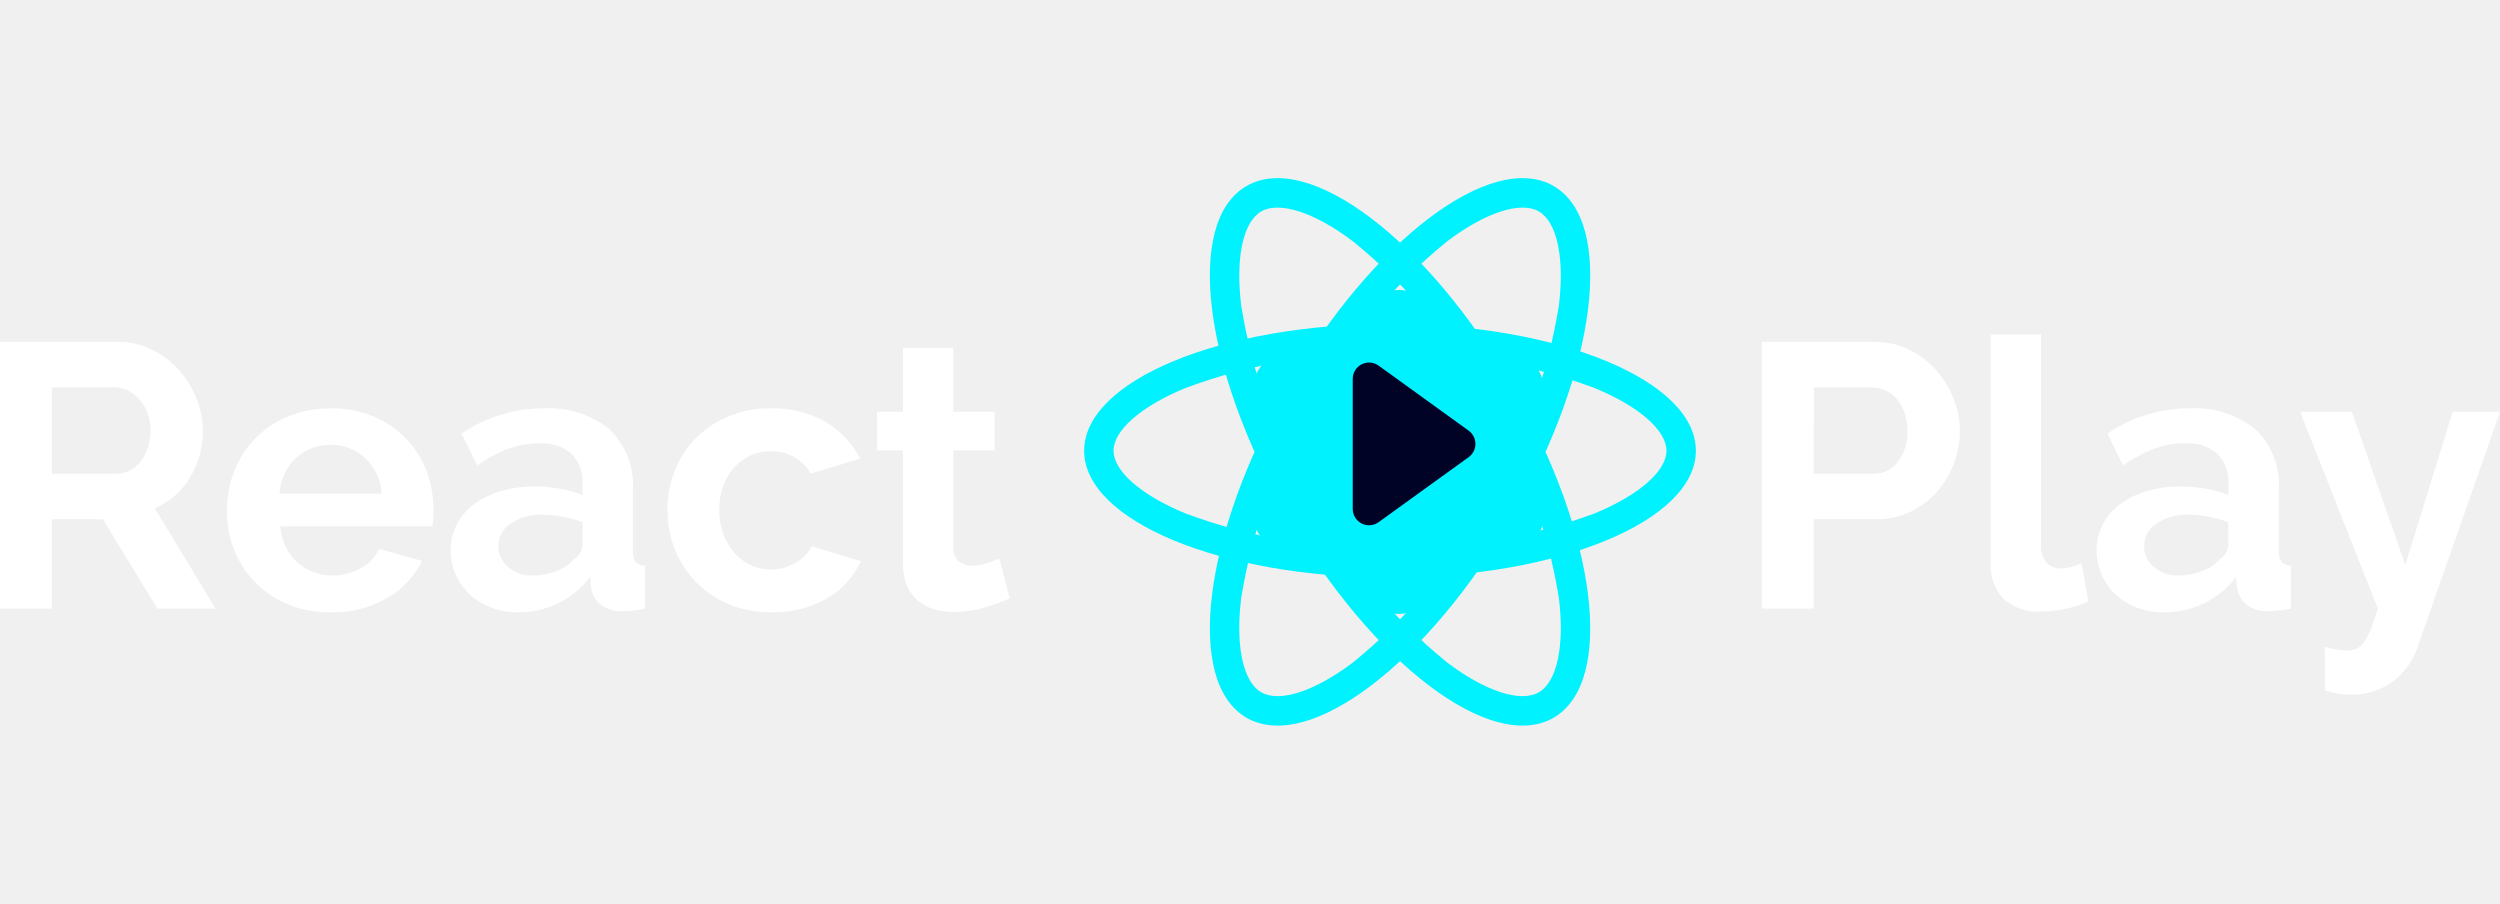
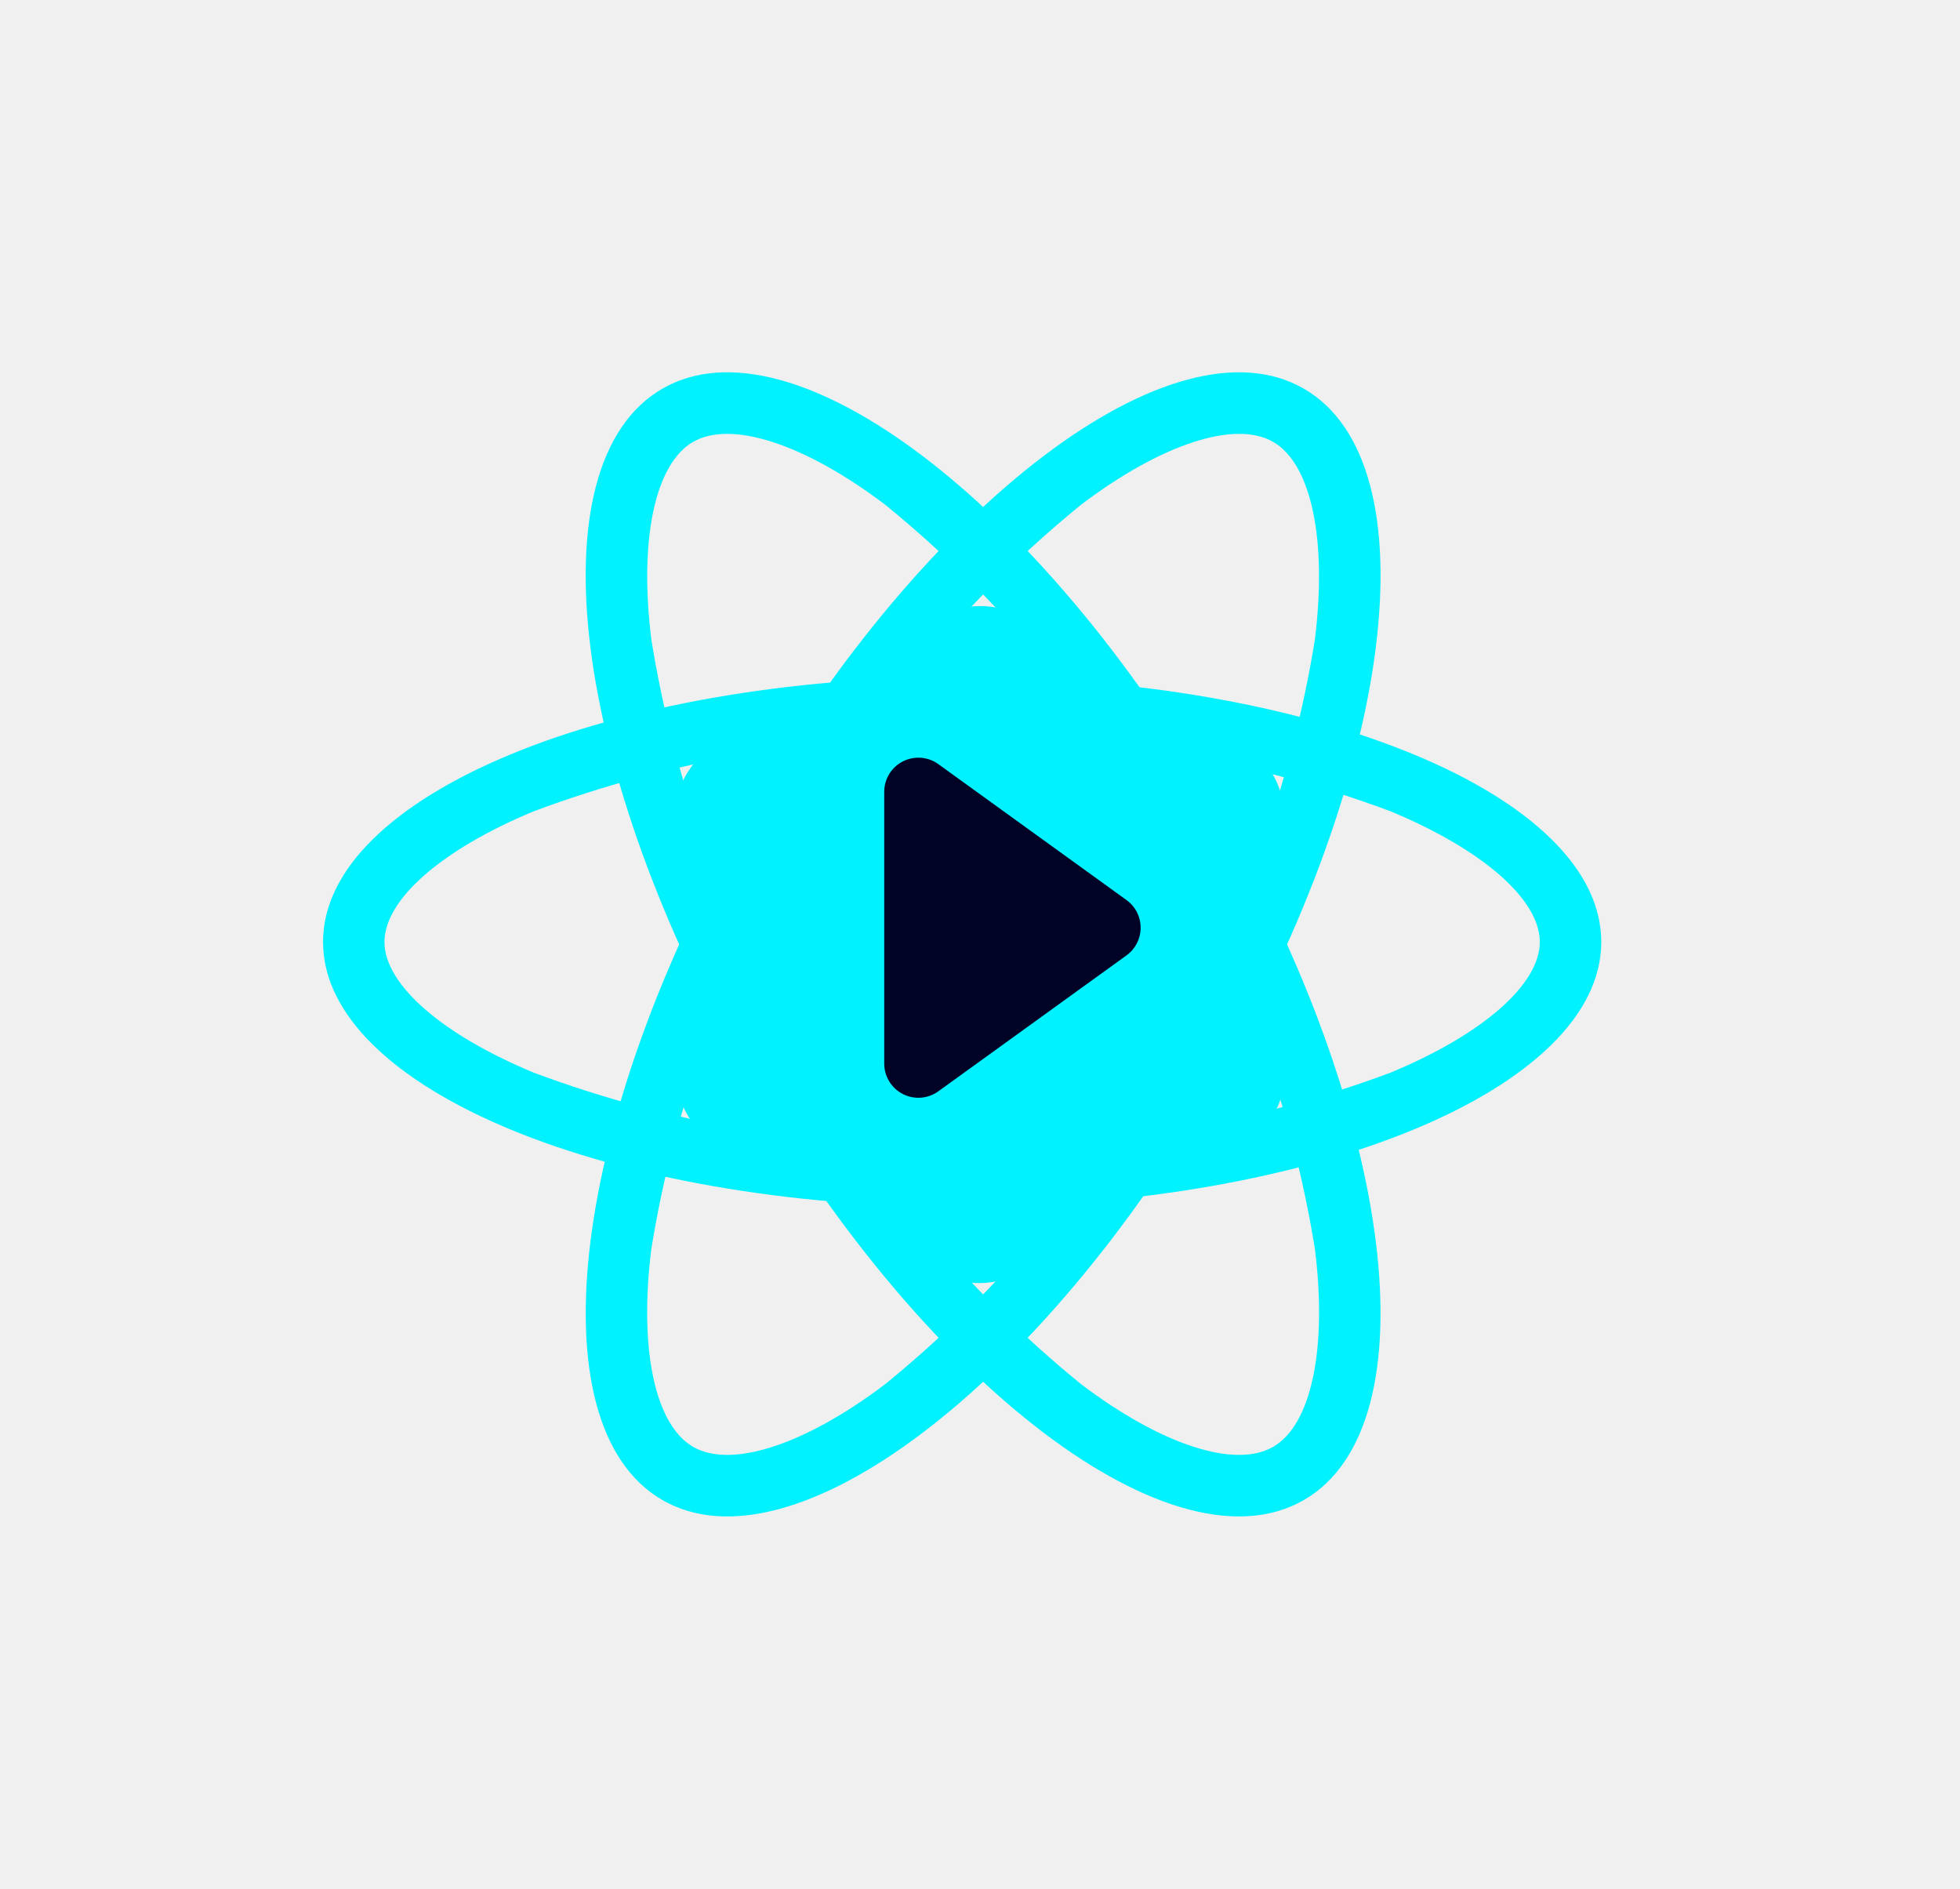
- <svg xmlns="http://www.w3.org/2000/svg" width="153.088" height="55.344" viewBox="0 0 153.088 55.344">
-   <g transform="translate(-301.702 -4.291)">
-     <path d="M1.7,0V-16.33H8.924a4.635,4.635,0,0,1,2.082.472,5.385,5.385,0,0,1,1.645,1.242,5.861,5.861,0,0,1,1.081,1.748,5.258,5.258,0,0,1,.391,1.967,5.43,5.43,0,0,1-.793,2.887,4.555,4.555,0,0,1-2.151,1.874L14.9,0H11.339L8-5.474H4.876V0ZM4.876-8.257H8.855a1.679,1.679,0,0,0,.816-.207,2.088,2.088,0,0,0,.656-.563,2.809,2.809,0,0,0,.437-.84,3.253,3.253,0,0,0,.161-1.035,2.949,2.949,0,0,0-.184-1.058,2.761,2.761,0,0,0-.495-.839,2.236,2.236,0,0,0-.713-.552,1.851,1.851,0,0,0-.817-.2H4.876ZM21.942.23A6.688,6.688,0,0,1,19.32-.265a6.012,6.012,0,0,1-2-1.345,5.973,5.973,0,0,1-1.277-1.978,6.348,6.348,0,0,1-.448-2.369,6.713,6.713,0,0,1,.437-2.426,5.922,5.922,0,0,1,1.265-2,6.039,6.039,0,0,1,2.013-1.369,6.7,6.7,0,0,1,2.656-.506,6.533,6.533,0,0,1,2.633.506A6.056,6.056,0,0,1,26.576-10.4a5.767,5.767,0,0,1,1.242,1.978,6.587,6.587,0,0,1,.425,2.346q0,.3-.011.575a2.339,2.339,0,0,1-.058.46H18.86A3.576,3.576,0,0,0,19.2-3.772a3.126,3.126,0,0,0,.713.943,3.105,3.105,0,0,0,.989.6,3.249,3.249,0,0,0,1.15.207,3.553,3.553,0,0,0,1.736-.448,2.374,2.374,0,0,0,1.116-1.185l2.645.736A5.377,5.377,0,0,1,25.427-.656,6.594,6.594,0,0,1,21.942.23ZM25.07-7.038a3.2,3.2,0,0,0-1-2.174,3.058,3.058,0,0,0-2.151-.816,3.07,3.07,0,0,0-1.161.219,3.031,3.031,0,0,0-.955.61,3.159,3.159,0,0,0-.678.943,3.323,3.323,0,0,0-.311,1.219ZM33.419.23a4.572,4.572,0,0,1-1.633-.288,3.925,3.925,0,0,1-1.311-.805,3.747,3.747,0,0,1-.863-1.208,3.657,3.657,0,0,1-.31-1.518,3.344,3.344,0,0,1,.379-1.576A3.613,3.613,0,0,1,30.74-6.394a5.245,5.245,0,0,1,1.621-.793,7.073,7.073,0,0,1,2.07-.288,8.919,8.919,0,0,1,1.576.138,6.417,6.417,0,0,1,1.368.391v-.69a2.416,2.416,0,0,0-.678-1.84,2.821,2.821,0,0,0-2.013-.644,5.33,5.33,0,0,0-1.886.345,8.758,8.758,0,0,0-1.886,1.012l-.943-1.955a8.9,8.9,0,0,1,5.014-1.541,5.875,5.875,0,0,1,4.036,1.277,4.677,4.677,0,0,1,1.438,3.692v3.749a1.083,1.083,0,0,0,.173.69.756.756,0,0,0,.563.23V0a6.862,6.862,0,0,1-1.357.161A2.055,2.055,0,0,1,38.491-.23,1.681,1.681,0,0,1,37.9-1.265l-.069-.667A5.334,5.334,0,0,1,35.88-.322,5.614,5.614,0,0,1,33.419.23Zm.874-2.254A4.015,4.015,0,0,0,35.777-2.3a2.693,2.693,0,0,0,1.093-.736,1.107,1.107,0,0,0,.506-.874V-5.29a7.546,7.546,0,0,0-1.2-.334,6.442,6.442,0,0,0-1.242-.126,3.293,3.293,0,0,0-1.955.54,1.623,1.623,0,0,0-.759,1.368,1.647,1.647,0,0,0,.6,1.3A2.171,2.171,0,0,0,34.293-2.024Zm8.28-4a6.558,6.558,0,0,1,.437-2.392A5.825,5.825,0,0,1,44.275-10.4a6.157,6.157,0,0,1,2-1.357,6.615,6.615,0,0,1,2.645-.506,6.339,6.339,0,0,1,3.369.851,5.435,5.435,0,0,1,2.082,2.231l-3.013.92a2.707,2.707,0,0,0-1.035-1.023A2.9,2.9,0,0,0,48.9-9.637a2.936,2.936,0,0,0-1.242.265,3.053,3.053,0,0,0-1,.736A3.409,3.409,0,0,0,45.989-7.5a4.3,4.3,0,0,0-.242,1.472A4.12,4.12,0,0,0,46-4.554a3.71,3.71,0,0,0,.679,1.15,2.981,2.981,0,0,0,1,.747,2.883,2.883,0,0,0,1.219.265,2.956,2.956,0,0,0,1.529-.414,2.328,2.328,0,0,0,.978-1.012l3.013.92A5.065,5.065,0,0,1,52.371-.644,6.433,6.433,0,0,1,48.944.23,6.615,6.615,0,0,1,46.3-.276a6.068,6.068,0,0,1-2-1.369,6.072,6.072,0,0,1-1.277-2A6.437,6.437,0,0,1,42.573-6.026ZM63.526-.621a13.754,13.754,0,0,1-1.518.552,6.377,6.377,0,0,1-1.886.276A4.378,4.378,0,0,1,58.915.046a2.655,2.655,0,0,1-.989-.518,2.528,2.528,0,0,1-.679-.92,3.33,3.33,0,0,1-.253-1.369V-9.683H55.407v-2.369h1.587v-3.91h3.082v3.91h2.53v2.369h-2.53V-3.8a1.1,1.1,0,0,0,.333.908,1.273,1.273,0,0,0,.817.264,2.835,2.835,0,0,0,.943-.161q.46-.161.736-.276ZM109.595,0V-16.33h6.923a4.635,4.635,0,0,1,2.081.472,5.385,5.385,0,0,1,1.645,1.242,5.861,5.861,0,0,1,1.081,1.748,5.258,5.258,0,0,1,.391,1.967,5.667,5.667,0,0,1-.368,2.012,5.588,5.588,0,0,1-1.035,1.737,5.085,5.085,0,0,1-1.61,1.219,4.658,4.658,0,0,1-2.07.46h-3.864V0Zm3.174-8.257h3.68a1.818,1.818,0,0,0,1.461-.713A2.95,2.95,0,0,0,118.5-10.9a3.182,3.182,0,0,0-.184-1.116,2.71,2.71,0,0,0-.483-.839,1.922,1.922,0,0,0-.7-.518,2.055,2.055,0,0,0-.816-.172h-3.542ZM123.6-16.79h3.082V-3.864a1.521,1.521,0,0,0,.322,1.035,1.157,1.157,0,0,0,.92.368,2.309,2.309,0,0,0,.609-.092,4.123,4.123,0,0,0,.633-.23l.414,2.346a5.96,5.96,0,0,1-1.449.46,7.905,7.905,0,0,1-1.5.161A3.086,3.086,0,0,1,124.4-.587a2.921,2.921,0,0,1-.794-2.2ZM134.2.23a4.572,4.572,0,0,1-1.633-.288,3.925,3.925,0,0,1-1.311-.805A3.747,3.747,0,0,1,130.4-2.07a3.657,3.657,0,0,1-.311-1.518,3.344,3.344,0,0,1,.38-1.576,3.613,3.613,0,0,1,1.058-1.231,5.245,5.245,0,0,1,1.622-.793,7.073,7.073,0,0,1,2.07-.288,8.919,8.919,0,0,1,1.576.138,6.417,6.417,0,0,1,1.368.391v-.69a2.416,2.416,0,0,0-.678-1.84,2.821,2.821,0,0,0-2.012-.644,5.33,5.33,0,0,0-1.886.345A8.758,8.758,0,0,0,131.7-8.763l-.943-1.955a8.9,8.9,0,0,1,5.014-1.541,5.875,5.875,0,0,1,4.036,1.277,4.677,4.677,0,0,1,1.438,3.692v3.749a1.083,1.083,0,0,0,.173.69.756.756,0,0,0,.564.23V0a6.862,6.862,0,0,1-1.357.161,2.055,2.055,0,0,1-1.345-.391,1.681,1.681,0,0,1-.587-1.035l-.069-.667a5.334,5.334,0,0,1-1.955,1.61A5.614,5.614,0,0,1,134.2.23Zm.874-2.254a4.015,4.015,0,0,0,1.484-.276,2.693,2.693,0,0,0,1.092-.736,1.107,1.107,0,0,0,.506-.874V-5.29a7.546,7.546,0,0,0-1.2-.334,6.442,6.442,0,0,0-1.242-.126,3.293,3.293,0,0,0-1.955.54,1.623,1.623,0,0,0-.759,1.368,1.647,1.647,0,0,0,.6,1.3A2.171,2.171,0,0,0,135.079-2.024Zm8.993,4.37a5.946,5.946,0,0,0,.759.172,4.136,4.136,0,0,0,.621.057A1.318,1.318,0,0,0,146,2.461a1.182,1.182,0,0,0,.46-.4,3.929,3.929,0,0,0,.414-.793q.207-.506.437-1.265l-4.761-12.052h3.174l3.266,9.384,2.9-9.384h2.9L149.73,2.392a4.315,4.315,0,0,1-1.495,2.07,4.2,4.2,0,0,1-2.622.805,4.985,4.985,0,0,1-.748-.057,4.781,4.781,0,0,1-.793-.2Z" transform="translate(300 41.557)" fill="#fff" />
+ <svg xmlns="http://www.w3.org/2000/svg" width="57.439" height="55.344" viewBox="0 0 57.439 55.344">
+   <g transform="translate(-358.623 -4.291)">
    <path d="M18.8,1.8A33.45,33.45,0,0,0,6.207,3.983C3.489,5.131,1.8,6.647,1.8,7.938s1.689,2.807,4.407,3.955A33.45,33.45,0,0,0,18.8,14.077,33.45,33.45,0,0,0,31.4,11.893C34.114,10.746,35.8,9.23,35.8,7.938S34.114,5.131,31.4,3.983A33.45,33.45,0,0,0,18.8,1.8m0-1.8C29.185,0,37.6,3.554,37.6,7.938s-8.418,7.938-18.8,7.938S0,12.323,0,7.938,8.418,0,18.8,0Z" transform="translate(384.908 11.711) rotate(60)" fill="#00f2fe" />
    <path d="M18.729,1.8A33.887,33.887,0,0,0,6.175,3.937C3.476,5.056,1.8,6.523,1.8,7.766s1.676,2.71,4.375,3.829a33.887,33.887,0,0,0,12.554,2.137,33.887,33.887,0,0,0,12.554-2.137c2.7-1.119,4.375-2.586,4.375-3.829s-1.676-2.71-4.375-3.829A33.887,33.887,0,0,0,18.729,1.8m0-1.8C29.073,0,37.459,3.477,37.459,7.766s-8.385,7.766-18.729,7.766S0,12.055,0,7.766,8.385,0,18.729,0Z" transform="translate(368.09 24.125)" fill="#00f2fe" />
    <path d="M18.8,1.8A33.45,33.45,0,0,0,6.207,3.983C3.489,5.131,1.8,6.647,1.8,7.938s1.689,2.807,4.407,3.955A33.45,33.45,0,0,0,18.8,14.077,33.45,33.45,0,0,0,31.4,11.893C34.114,10.746,35.8,9.23,35.8,7.938S34.114,5.131,31.4,3.983A33.45,33.45,0,0,0,18.8,1.8m0-1.8C29.185,0,37.6,3.554,37.6,7.938s-8.418,7.938-18.8,7.938S0,12.323,0,7.938,8.418,0,18.8,0Z" transform="translate(403.709 19.649) rotate(120)" fill="#00f2fe" />
    <path d="M23.939,11.171a2.416,2.416,0,0,1,4.133,2.375l-.016.044a2.416,2.416,0,0,0,1.863,3.225l.08.013a2.416,2.416,0,0,1,0,4.765l-.08.013a2.416,2.416,0,0,0-1.863,3.225l.016.044a2.416,2.416,0,0,1-4.133,2.375h0a2.416,2.416,0,0,0-3.736,0h0a2.416,2.416,0,0,1-4.133-2.375l.016-.044a2.416,2.416,0,0,0-1.863-3.225l-.08-.013a2.416,2.416,0,0,1,0-4.765l.08-.013a2.416,2.416,0,0,0,1.863-3.225l-.016-.044A2.416,2.416,0,0,1,20.2,11.171h0a2.416,2.416,0,0,0,3.736,0Z" transform="translate(377.833 4.291) rotate(30)" fill="#00f2fe" />
    <path d="M5.128,1.122a1,1,0,0,1,1.621,0l3.983,5.515a1,1,0,0,1-.811,1.585H1.956a1,1,0,0,1-.811-1.585Z" transform="translate(392.758 25.535) rotate(90)" fill="#010326" />
  </g>
</svg>
